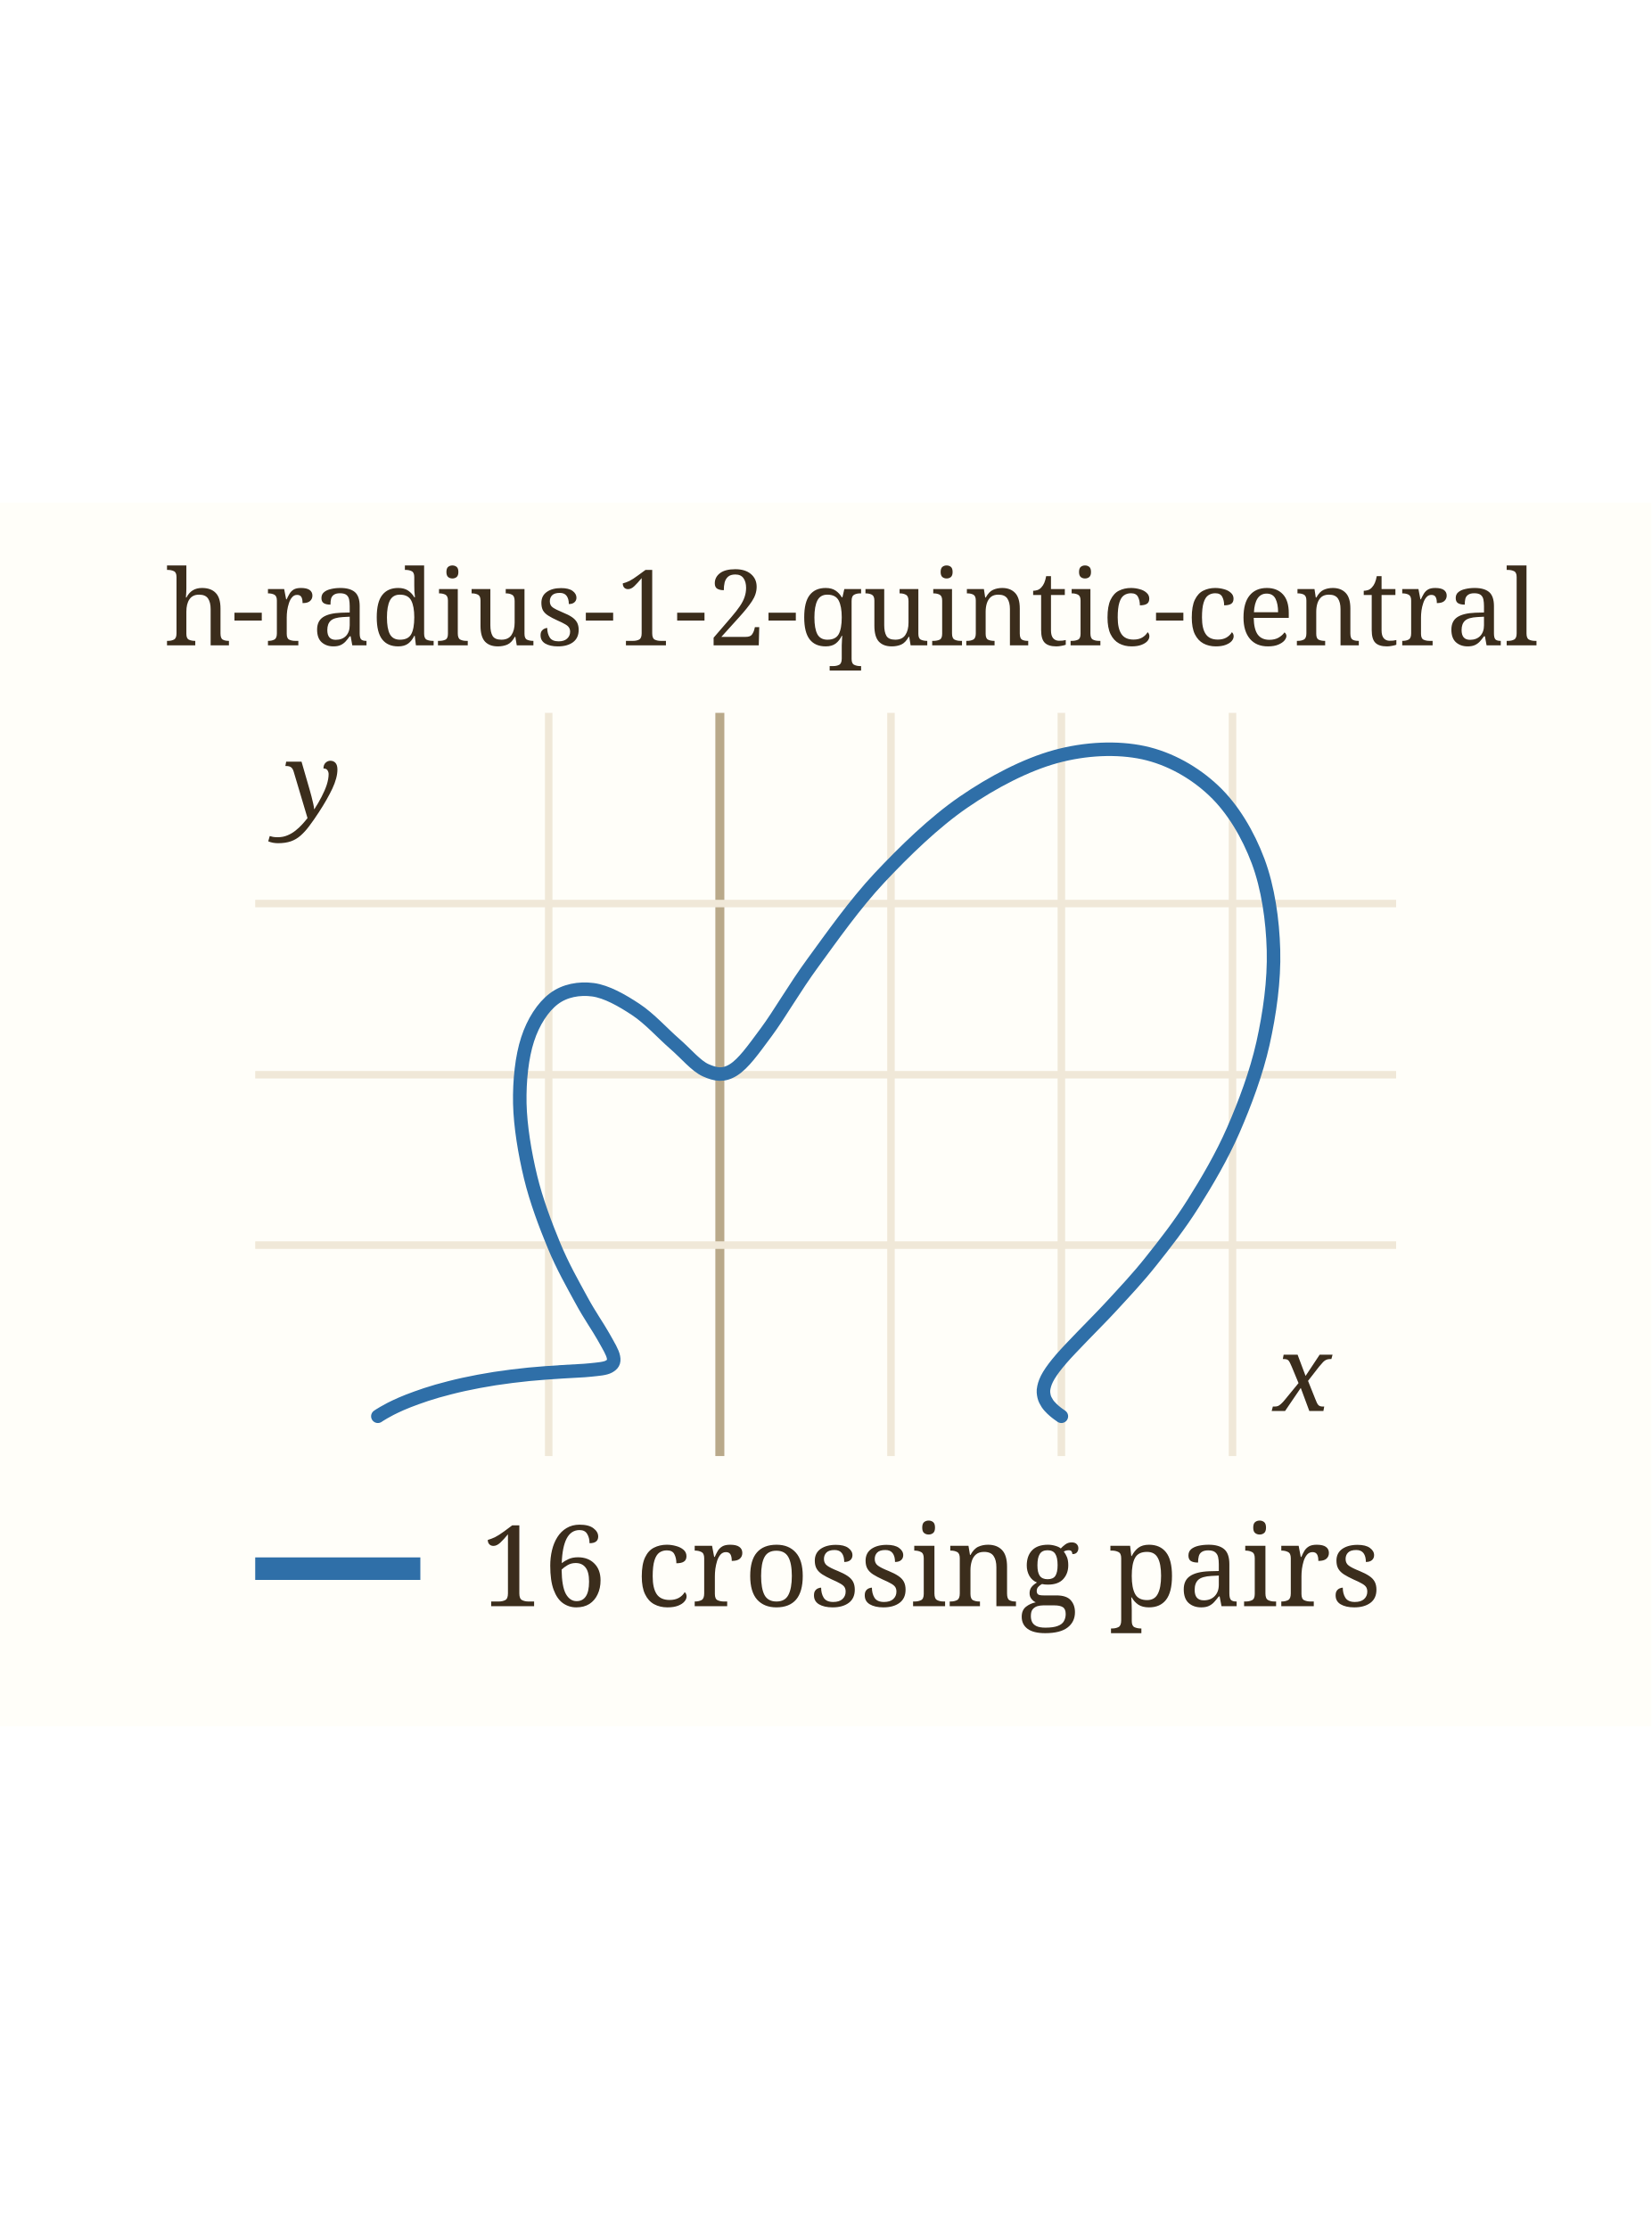
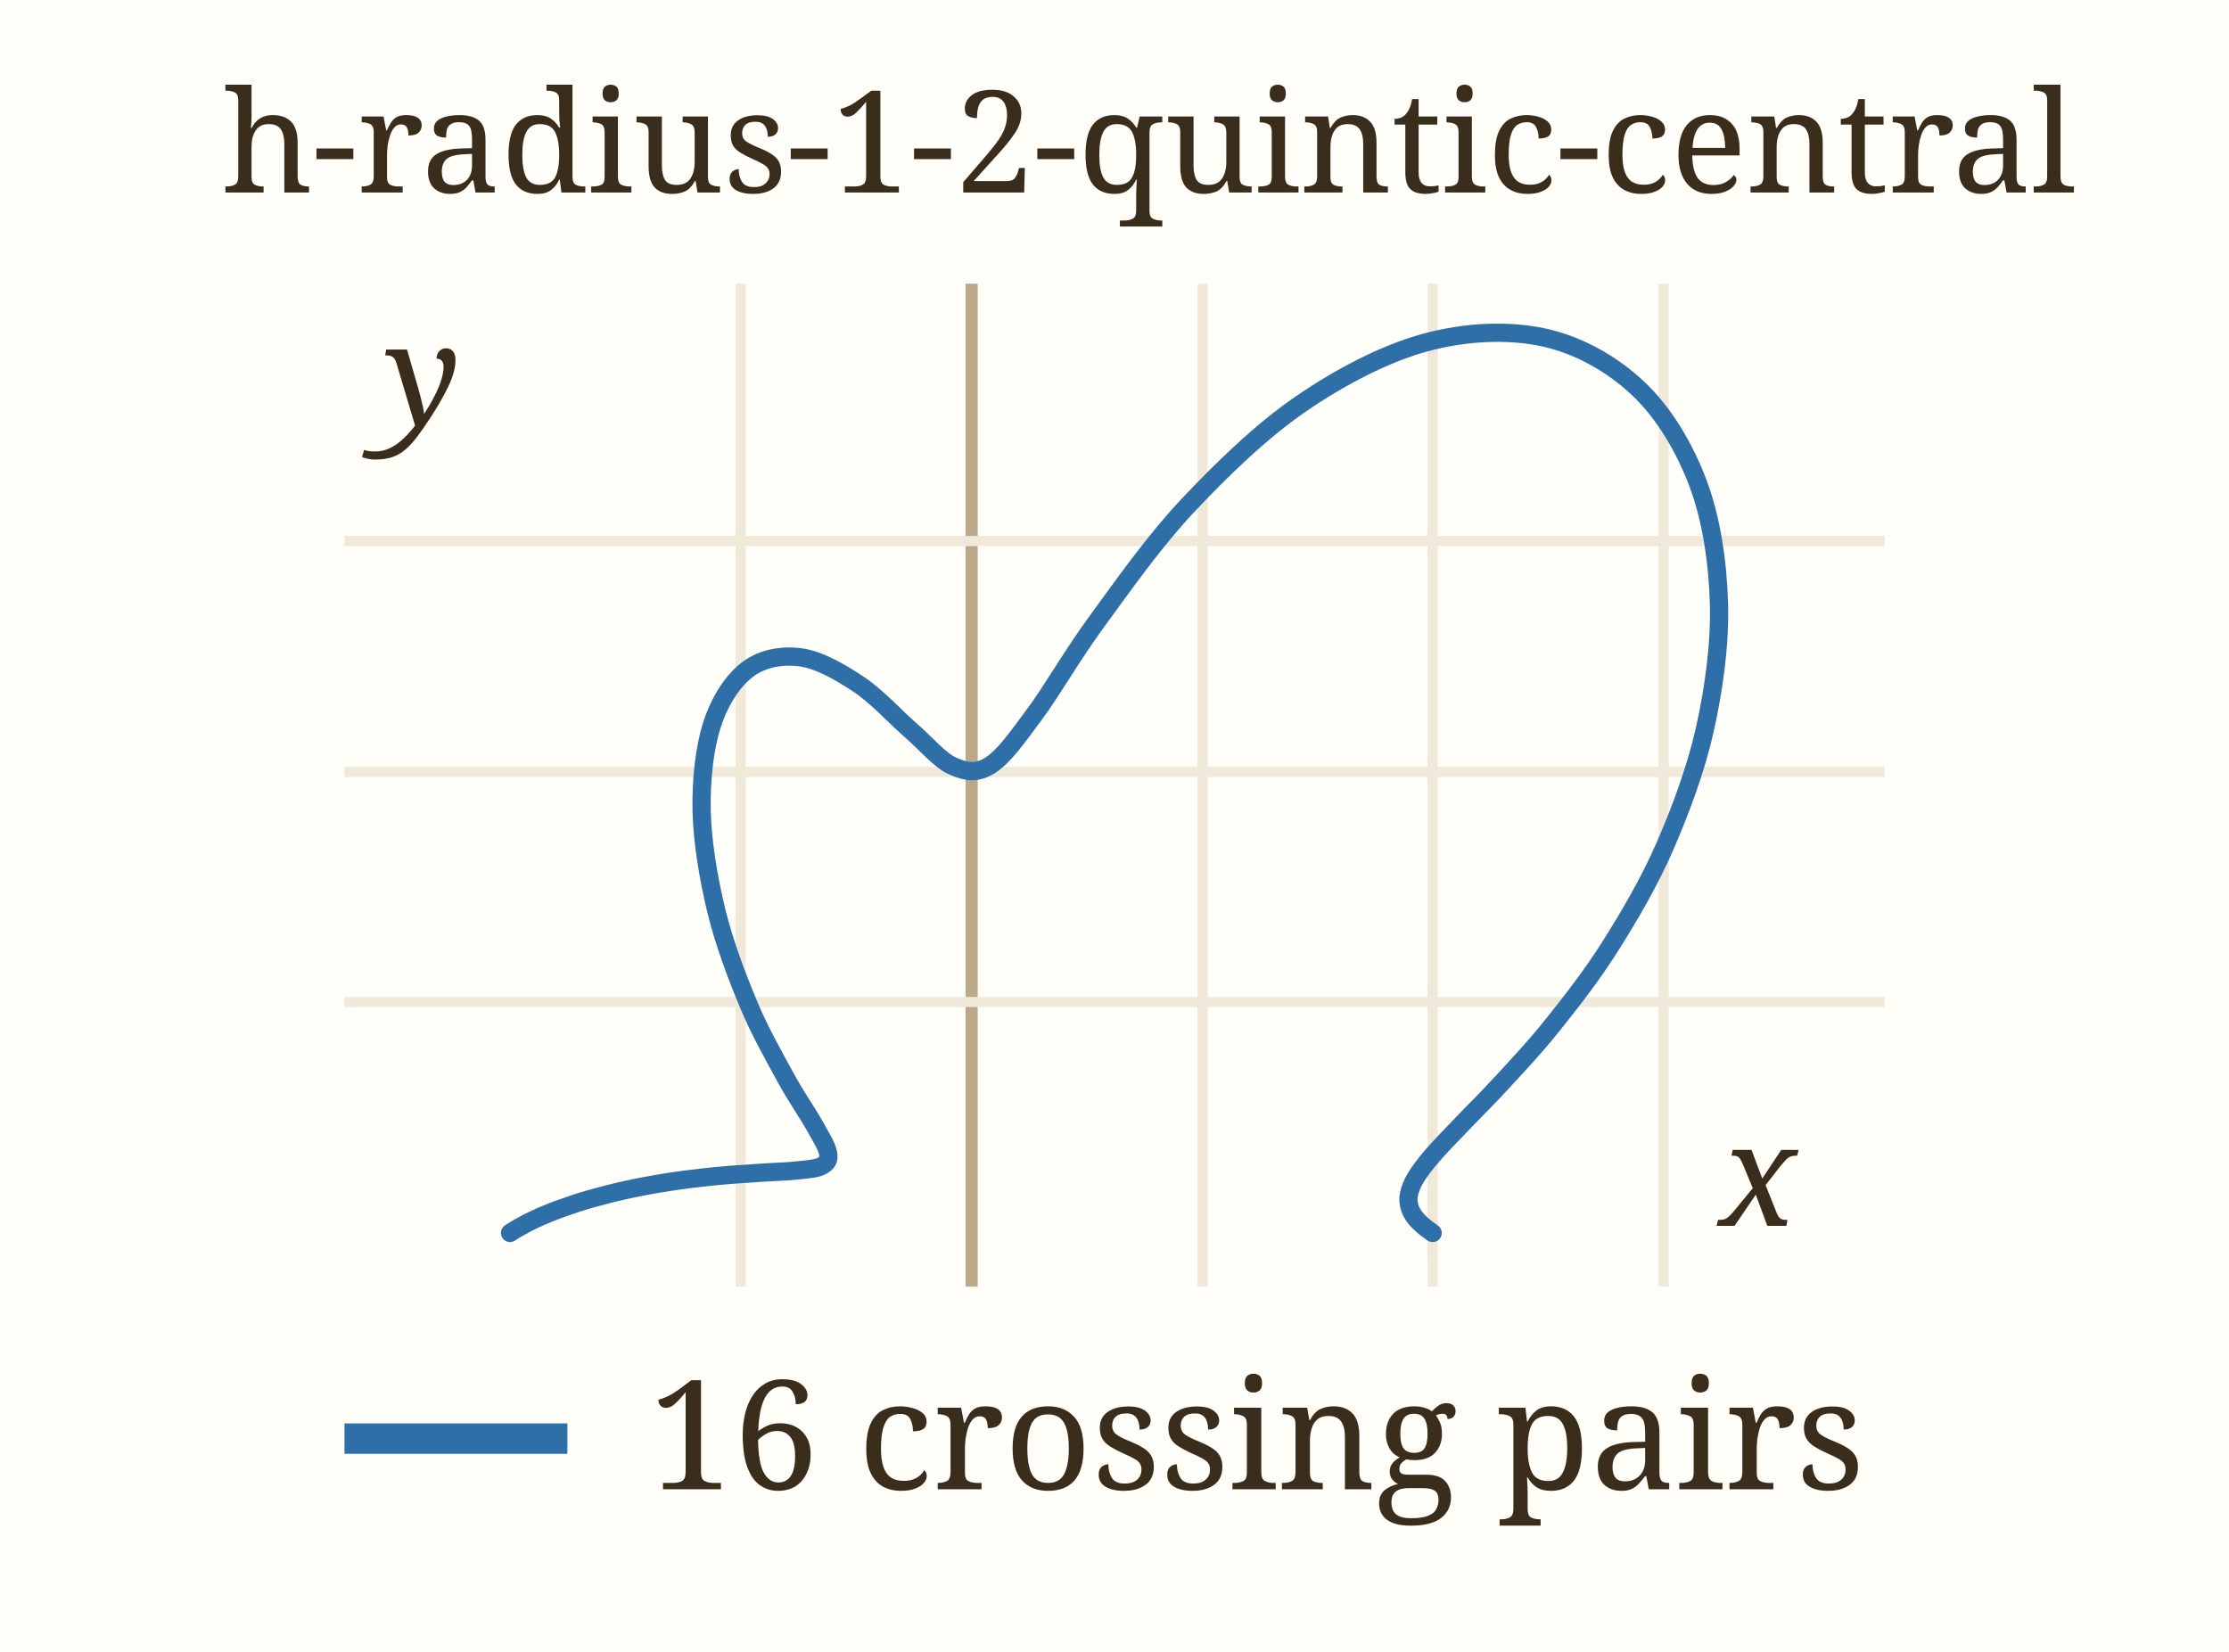
- <svg xmlns="http://www.w3.org/2000/svg" viewBox="0 0 220 163" width="163" height="220" role="img" aria-label="h-radius-1-2-quintic-central" data-panel="h-radius-1-2-quintic-central">
+ <svg xmlns="http://www.w3.org/2000/svg" viewBox="0 0 220 163" width="220" height="163" role="img" aria-label="h-radius-1-2-quintic-central" data-panel="h-radius-1-2-quintic-central">
  <rect x="0" y="0" width="220" height="163" fill="#fffef9" />
  <clipPath id="clip-h-radius-1-2-quintic-central">
    <rect x="34" y="28" width="152" height="99" />
  </clipPath>
  <g clip-path="url(#clip-h-radius-1-2-quintic-central)">
    <line x1="73.1" x2="73.1" y1="28" y2="127" stroke="#f0e8d8" stroke-width="1" />
    <text x="73.1" y="141.0" font-family="ui-monospace, Menlo, monospace" font-size="11" fill="#9c8a6a" text-anchor="middle">-0.5</text>
    <line x1="95.9" x2="95.9" y1="28" y2="127" stroke="#b9a98a" stroke-width="1.2" />
    <line x1="118.7" x2="118.7" y1="28" y2="127" stroke="#f0e8d8" stroke-width="1" />
    <text x="118.7" y="141.0" font-family="ui-monospace, Menlo, monospace" font-size="11" fill="#9c8a6a" text-anchor="middle">0.5</text>
    <line x1="141.4" x2="141.4" y1="28" y2="127" stroke="#f0e8d8" stroke-width="1" />
    <text x="141.4" y="141.0" font-family="ui-monospace, Menlo, monospace" font-size="11" fill="#9c8a6a" text-anchor="middle">1</text>
    <line x1="164.2" x2="164.2" y1="28" y2="127" stroke="#f0e8d8" stroke-width="1" />
    <text x="164.2" y="141.0" font-family="ui-monospace, Menlo, monospace" font-size="11" fill="#9c8a6a" text-anchor="middle">1.5</text>
    <line x1="34" x2="186" y1="98.9" y2="98.9" stroke="#f0e8d8" stroke-width="1" />
    <text x="28.0" y="102.9" font-family="ui-monospace, Menlo, monospace" font-size="11" fill="#9c8a6a" text-anchor="end">0.5</text>
    <line x1="34" x2="186" y1="76.2" y2="76.2" stroke="#f0e8d8" stroke-width="1" />
    <text x="28.0" y="80.2" font-family="ui-monospace, Menlo, monospace" font-size="11" fill="#9c8a6a" text-anchor="end">1</text>
    <line x1="34" x2="186" y1="53.4" y2="53.4" stroke="#f0e8d8" stroke-width="1" />
    <text x="28.0" y="57.4" font-family="ui-monospace, Menlo, monospace" font-size="11" fill="#9c8a6a" text-anchor="end">1.5</text>
    <path d="M50.34,121.70 C50.38,121.67 50.45,121.62 50.58,121.54 C50.71,121.46 50.87,121.36 51.11,121.22 C51.35,121.08 51.64,120.92 52.02,120.72 C52.41,120.53 52.86,120.30 53.44,120.05 C54.01,119.81 54.68,119.53 55.48,119.25 C56.28,118.96 57.19,118.65 58.24,118.35 C59.29,118.06 60.48,117.74 61.76,117.46 C63.04,117.18 64.47,116.91 65.93,116.68 C67.38,116.46 68.97,116.26 70.47,116.11 C71.97,115.96 73.56,115.86 74.93,115.77 C76.30,115.67 77.66,115.65 78.69,115.53 C79.72,115.42 80.62,115.36 81.12,115.08 C81.63,114.79 81.86,114.50 81.73,113.83 C81.61,113.17 81.10,112.36 80.39,111.09 C79.68,109.82 78.55,108.24 77.46,106.22 C76.36,104.20 74.94,101.71 73.81,98.97 C72.68,96.24 71.44,92.97 70.68,89.82 C69.92,86.66 69.32,83.08 69.25,80.03 C69.19,76.97 69.53,73.81 70.29,71.49 C71.04,69.17 72.33,67.18 73.79,66.08 C75.24,64.98 77.17,64.64 78.99,64.88 C80.81,65.12 82.89,66.31 84.70,67.51 C86.51,68.70 88.29,70.69 89.84,72.04 C91.40,73.39 92.71,75.02 94.02,75.61 C95.34,76.19 96.38,76.39 97.72,75.55 C99.06,74.70 100.31,72.93 102.08,70.54 C103.85,68.16 105.82,64.66 108.34,61.23 C110.85,57.80 113.85,53.52 117.18,49.96 C120.52,46.41 124.44,42.59 128.35,39.90 C132.26,37.21 136.65,34.92 140.64,33.82 C144.64,32.73 148.82,32.55 152.33,33.30 C155.84,34.06 159.16,35.95 161.70,38.36 C164.25,40.76 166.28,44.21 167.61,47.75 C168.93,51.29 169.55,55.56 169.66,59.61 C169.77,63.65 169.15,68.04 168.26,72.03 C167.36,76.02 165.86,80.00 164.32,83.55 C162.77,87.10 160.82,90.40 158.99,93.31 C157.16,96.23 155.15,98.78 153.36,101.03 C151.57,103.29 149.79,105.16 148.26,106.83 C146.73,108.50 145.35,109.84 144.20,111.05 C143.05,112.25 142.12,113.20 141.37,114.07 C140.63,114.93 140.12,115.61 139.73,116.25 C139.35,116.88 139.17,117.38 139.07,117.86 C138.96,118.33 139.02,118.71 139.10,119.07 C139.18,119.43 139.37,119.73 139.54,120.01 C139.72,120.28 139.95,120.51 140.15,120.71 C140.35,120.91 140.57,121.08 140.74,121.22 C140.91,121.36 141.07,121.46 141.18,121.54 C141.29,121.62 141.36,121.67 141.40,121.70 C141.44,121.72 141.44,121.72 141.40,121.70 C141.36,121.67 141.29,121.62 141.18,121.54 C141.07,121.46 140.91,121.36 140.74,121.22 C140.57,121.08 140.35,120.91 140.15,120.71 C139.95,120.51 139.72,120.28 139.54,120.01 C139.37,119.73 139.18,119.43 139.10,119.07 C139.02,118.71 138.96,118.33 139.07,117.86 C139.17,117.38 139.35,116.88 139.73,116.25 C140.12,115.61 140.63,114.93 141.37,114.07 C142.12,113.20 143.05,112.25 144.20,111.05 C145.35,109.84 146.73,108.50 148.26,106.83 C149.79,105.16 151.57,103.29 153.36,101.03 C155.15,98.78 157.16,96.23 158.99,93.31 C160.82,90.40 162.77,87.10 164.32,83.55 C165.86,80.00 167.36,76.02 168.26,72.03 C169.15,68.04 169.77,63.65 169.66,59.61 C169.55,55.56 168.93,51.29 167.61,47.75 C166.28,44.21 164.25,40.76 161.70,38.36 C159.16,35.95 155.84,34.06 152.33,33.30 C148.82,32.55 144.64,32.73 140.64,33.82 C136.65,34.92 132.26,37.21 128.35,39.90 C124.44,42.59 120.52,46.41 117.18,49.96 C113.85,53.52 110.85,57.80 108.34,61.23 C105.82,64.66 103.85,68.16 102.08,70.54 C100.31,72.93 99.06,74.70 97.72,75.55 C96.38,76.39 95.34,76.19 94.02,75.61 C92.71,75.02 91.40,73.39 89.84,72.04 C88.29,70.69 86.51,68.70 84.70,67.51 C82.89,66.31 80.81,65.12 78.99,64.88 C77.17,64.64 75.24,64.98 73.79,66.08 C72.33,67.18 71.04,69.17 70.29,71.49 C69.53,73.81 69.19,76.97 69.25,80.03 C69.32,83.08 69.92,86.66 70.68,89.82 C71.44,92.97 72.68,96.24 73.81,98.97 C74.94,101.71 76.36,104.20 77.46,106.22 C78.55,108.24 79.68,109.82 80.39,111.09 C81.10,112.36 81.61,113.17 81.73,113.83 C81.86,114.50 81.63,114.79 81.12,115.08 C80.62,115.36 79.72,115.42 78.69,115.53 C77.66,115.65 76.30,115.67 74.93,115.77 C73.56,115.86 71.97,115.96 70.47,116.11 C68.97,116.26 67.38,116.46 65.93,116.68 C64.47,116.91 63.04,117.18 61.76,117.46 C60.48,117.74 59.29,118.06 58.24,118.35 C57.19,118.65 56.28,118.96 55.48,119.25 C54.68,119.53 54.01,119.81 53.44,120.05 C52.86,120.30 52.41,120.53 52.02,120.72 C51.64,120.92 51.35,121.08 51.11,121.22 C50.87,121.36 50.71,121.46 50.58,121.54 C50.45,121.62 50.38,121.67 50.34,121.70" fill="none" stroke="#2f6fa8" stroke-width="1.8" stroke-linecap="round" data-path="h-radius-1-2-quintic-central" />
  </g>
  <text x="169.7" y="121.0" font-family="Georgia, serif" font-size="14" font-style="italic" fill="#3b2d1c">x</text>
  <text x="38.0" y="42.0" font-family="Georgia, serif" font-size="14" font-style="italic" fill="#3b2d1c">y</text>
  <text x="22" y="19" font-family="Georgia, serif" font-size="14" fill="#3b2d1c">h-radius-1-2-quintic-central</text>
  <line x1="34" x2="56" y1="142" y2="142" stroke="#2f6fa8" stroke-width="3" />
  <text x="64" y="147" font-family="Georgia, serif" font-size="15" fill="#3b2d1c">16 crossing pairs</text>
</svg>
